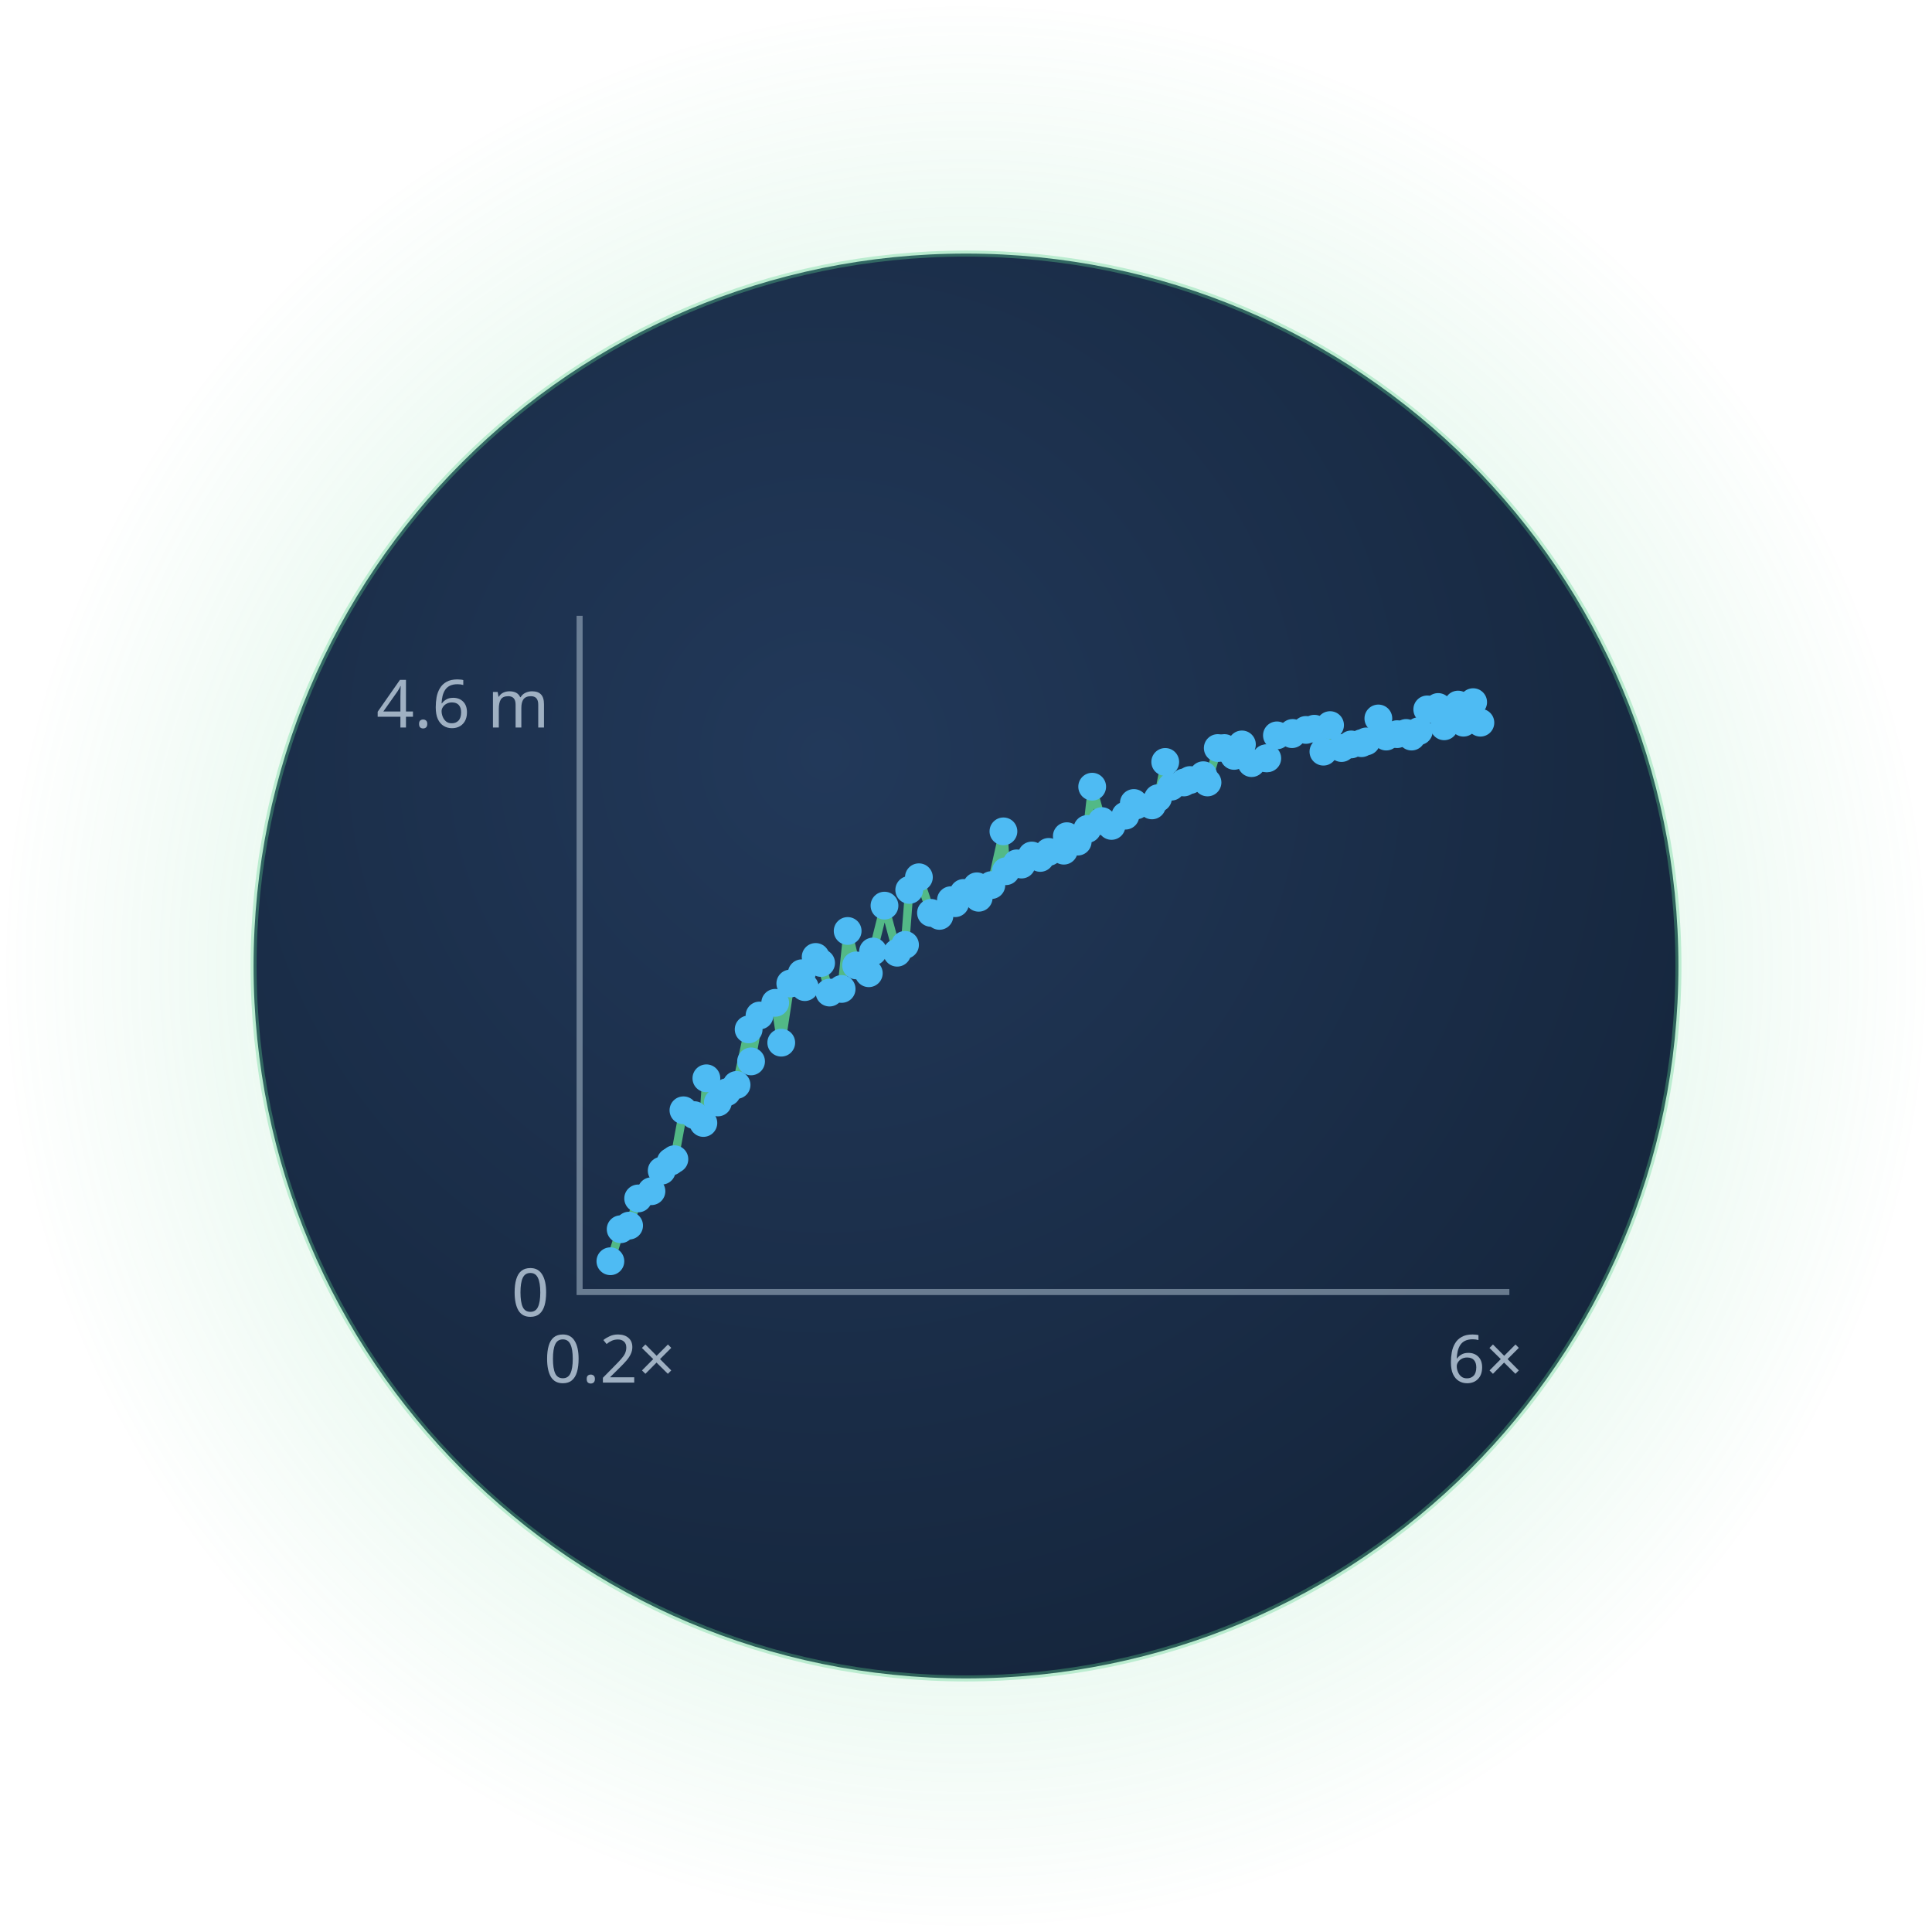
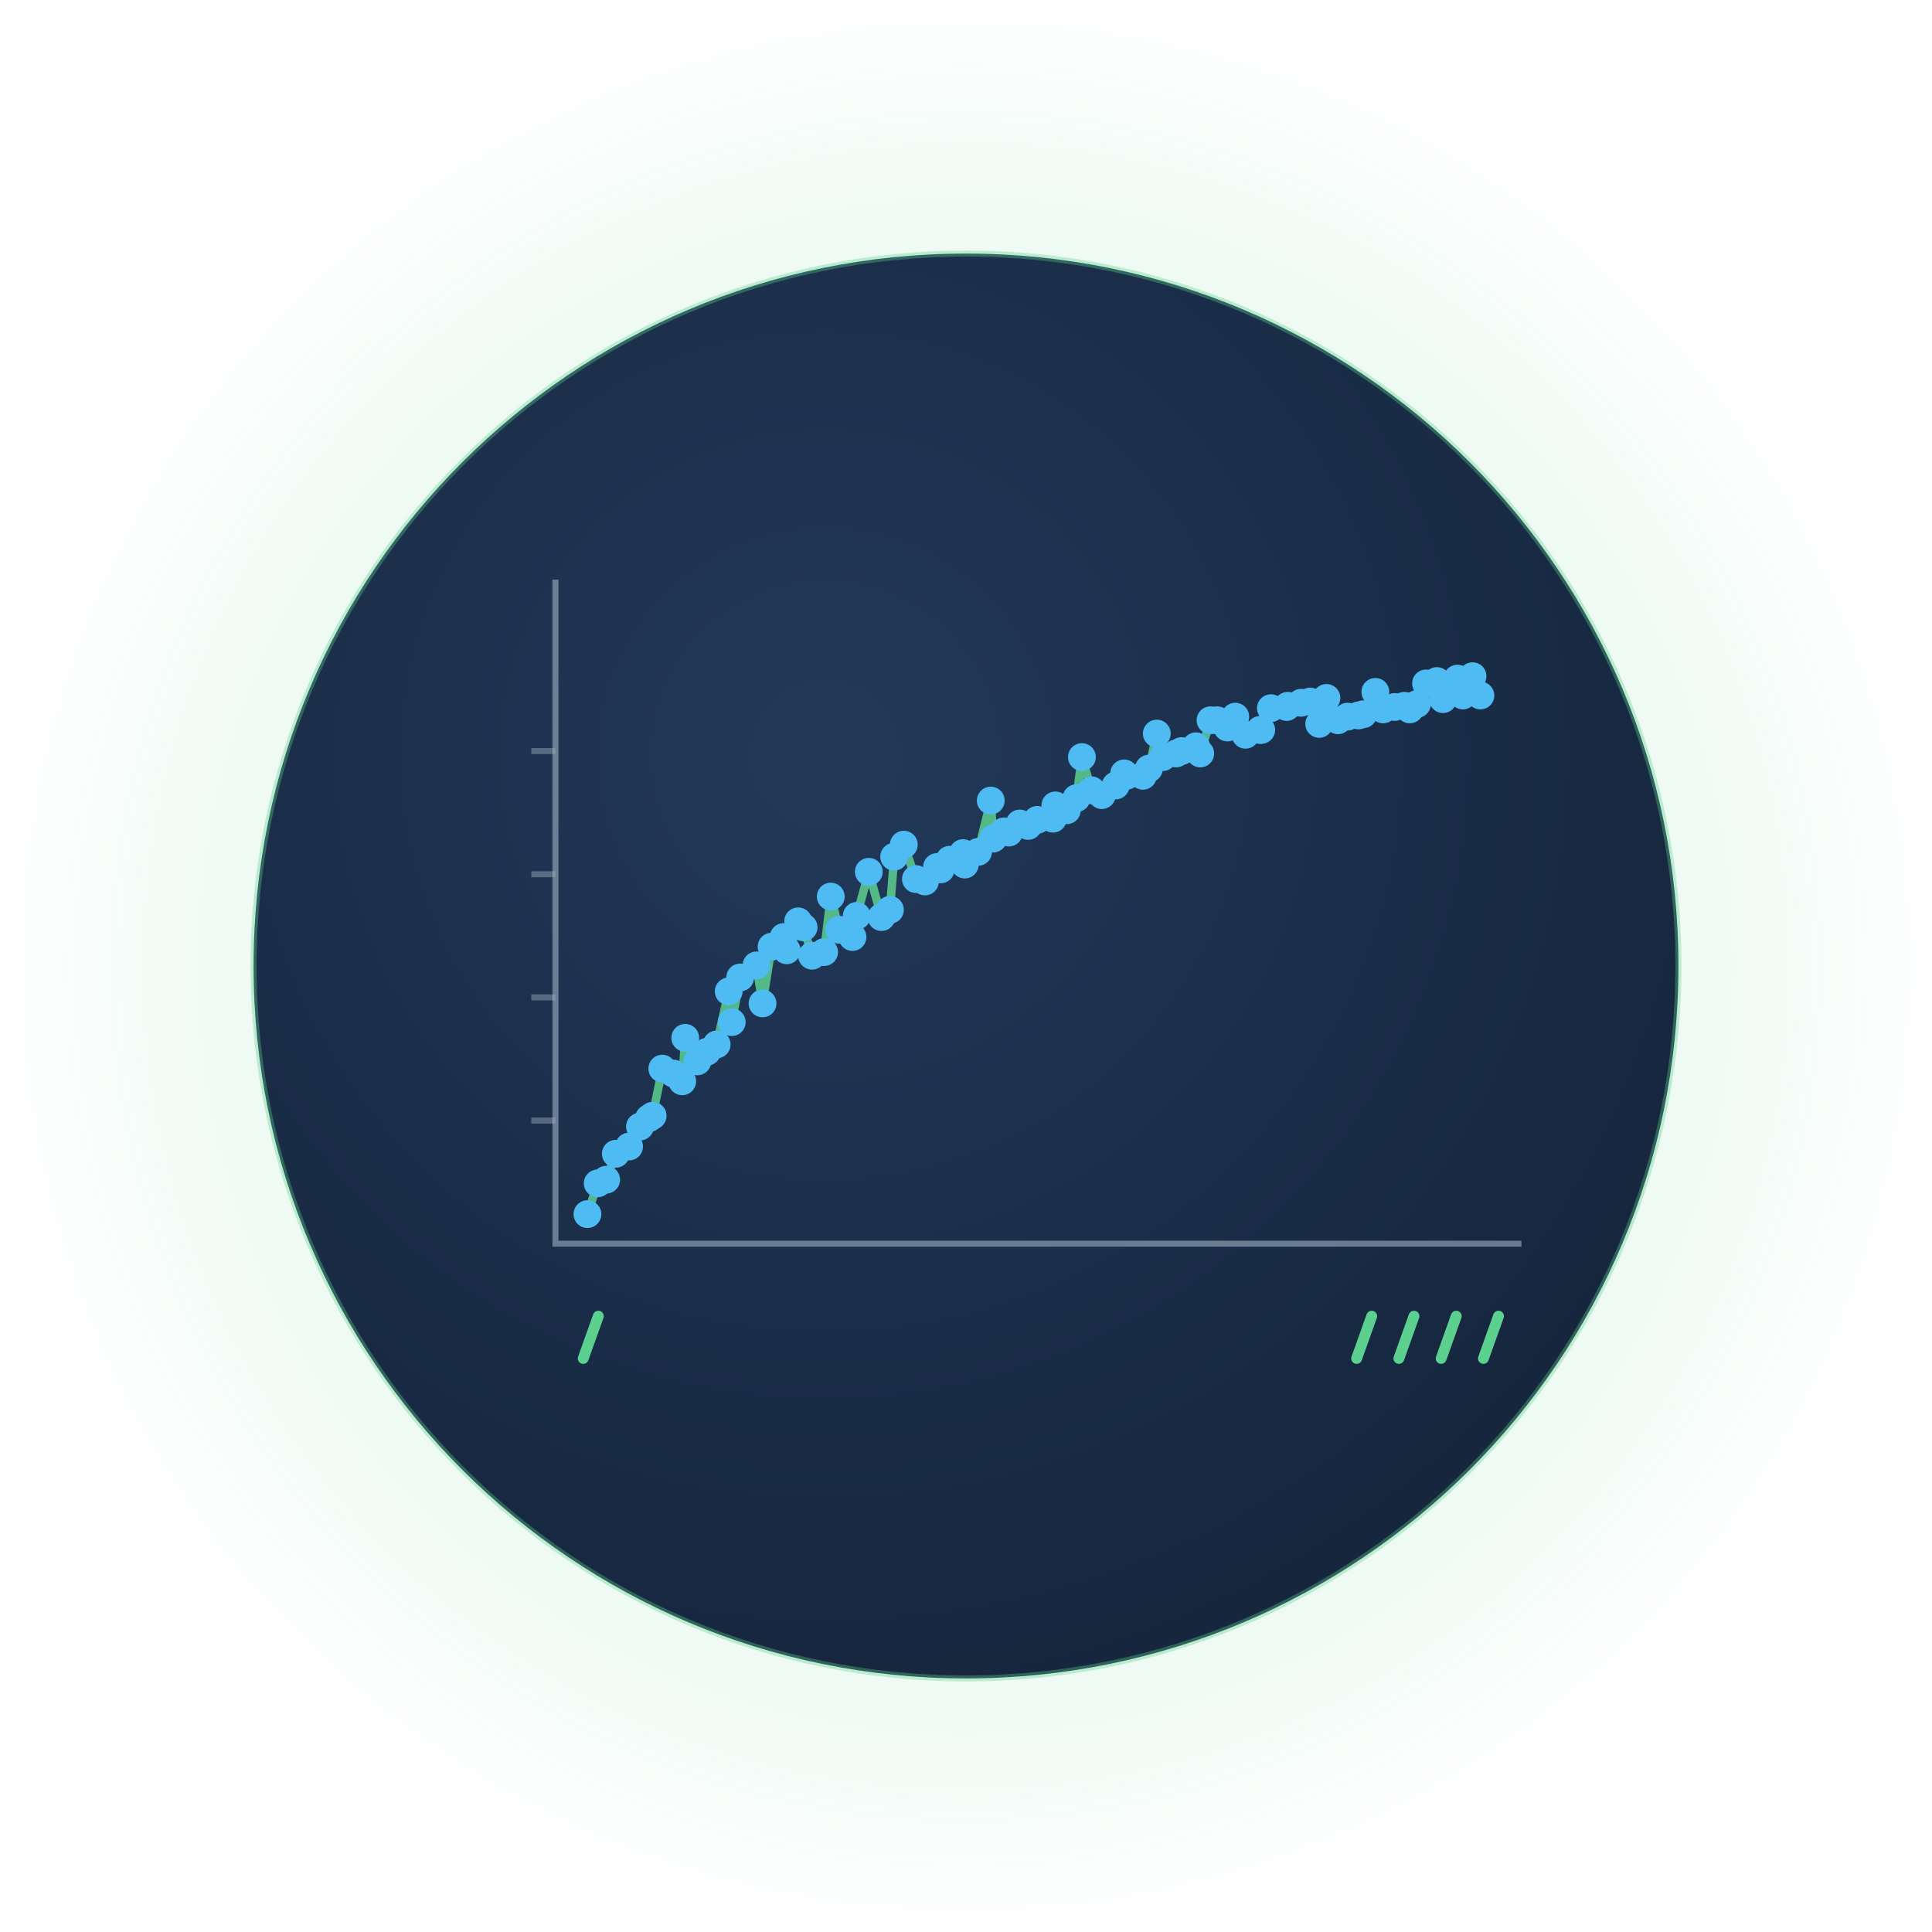
<svg xmlns="http://www.w3.org/2000/svg" viewBox="0 0 320 320" width="320" height="320">
  <defs>
    <radialGradient id="rainfallscenariosg">
      <stop offset="0" stop-color="#5cd08f" stop-opacity=".34" />
      <stop offset=".7" stop-color="#5cd08f" stop-opacity=".12" />
      <stop offset="1" stop-color="#5cd08f" stop-opacity="0" />
    </radialGradient>
    <radialGradient id="rainfallscenariosd" cx=".4" cy=".35" r=".75">
      <stop offset="0" stop-color="#22395a" />
      <stop offset="1" stop-color="#14243a" />
    </radialGradient>
  </defs>
  <circle cx="160" cy="160" r="159" fill="url(#rainfallscenariosg)" />
  <circle cx="160" cy="160" r="118" fill="url(#rainfallscenariosd)" />
  <circle cx="160" cy="160" r="118" fill="none" stroke="#5cd08f" stroke-opacity=".35" />
-   <path d="M96 102V214H250" fill="none" stroke="#9fb0c2" stroke-opacity=".6" />
-   <path d="M101.1 208.9 L102.8 203.6 L104.2 203.0 L105.7 198.5 L107.9 197.3 L109.6 193.9 L111.1 192.4 L111.7 192.0 L113.2 183.9 L115.0 184.7 L116.5 186.0 L117.0 178.6 L118.9 182.6 L120.4 180.9 L122.0 179.7 L124.0 170.5 L124.4 175.8 L125.8 168.2 L128.4 166.1 L129.4 172.7 L130.9 162.9 L132.8 161.2 L133.3 163.5 L135.1 158.5 L136.0 159.5 L137.4 164.4 L139.4 163.8 L140.4 154.2 L141.8 159.9 L143.9 161.2 L144.6 157.6 L146.5 150.0 L148.6 157.8 L149.9 156.5 L150.6 147.4 L152.2 145.3 L154.2 151.2 L155.6 151.7 L157.5 149.1 L158.2 149.6 L159.6 147.9 L161.8 146.8 L162.1 148.7 L164.2 146.6 L166.2 137.7 L166.6 144.3 L168.4 143.0 L169.2 143.2 L170.9 141.7 L172.3 142.1 L173.7 141.1 L176.2 140.9 L176.7 138.5 L178.5 139.4 L180.1 137.3 L180.9 130.3 L182.5 136.0 L184.1 136.8 L186.4 135.1 L187.8 133.0 L188.2 133.4 L190.8 133.4 L191.8 132.2 L193.0 126.2 L194.0 130.3 L196.1 129.6 L197.1 129.2 L199.3 128.4 L200.0 129.6 L201.7 123.9 L202.8 123.9 L204.4 125.2 L205.7 123.3 L207.3 126.4 L209.7 125.6 L209.9 125.6 L211.5 121.8 L214.0 121.6 L214.1 121.4 L216.3 120.9 L217.7 120.7 L219.2 124.5 L220.3 120.1 L222.2 123.9 L223.8 123.3 L225.5 123.1 L226.3 122.8 L228.3 119.0 L229.6 122.0 L231.4 121.6 L232.9 121.4 L233.8 122.0 L235.0 121.1 L236.4 117.5 L238.2 117.1 L239.2 120.3 L241.5 116.7 L242.4 119.7 L244.0 116.3 L245.2 119.7" fill="none" stroke="#5cd08f" stroke-width="1.4" stroke-linejoin="round" stroke-opacity=".85" />
+   <path d="M92 96V206H252" fill="none" stroke="#9fb0c2" stroke-opacity=".6" />
+   <g stroke="#9fb0c2" stroke-opacity=".45">
+     <path d="M88 185.6h4" />
+     <path d="M88 165.2h4" />
+     <path d="M88 144.8h4" />
+     <path d="M88 124.4h4" />
+   </g>
+   <path d="M97.3 201.1 L99.0 196.0 L100.4 195.4 L102.0 191.1 L104.2 189.9 L106.0 186.6 L107.5 185.2 L108.1 184.8 L109.7 177.0 L111.5 177.8 L113.0 179.1 L113.5 171.9 L115.5 175.8 L117.1 174.2 L118.7 173.0 L120.7 164.2 L121.2 169.3 L122.6 161.9 L125.3 159.9 L126.3 166.2 L127.8 156.8 L129.8 155.2 L130.3 157.4 L132.2 152.6 L133.1 153.6 L134.5 158.3 L136.5 157.7 L137.6 148.5 L139.0 154.0 L141.2 155.2 L141.9 151.7 L143.9 144.4 L146.0 151.9 L147.4 150.7 L148.1 141.9 L149.7 139.9 L151.7 145.6 L153.2 146.0 L155.2 143.6 L155.8 144.0 L157.3 142.4 L159.5 141.3 L159.8 143.2 L162.0 141.1 L164.1 132.6 L164.5 138.9 L166.3 137.7 L167.1 137.9 L168.9 136.4 L170.3 136.8 L171.8 135.8 L174.4 135.6 L174.8 133.4 L176.7 134.2 L178.3 132.2 L179.2 125.4 L180.8 130.9 L182.5 131.7 L184.8 130.1 L186.2 128.1 L186.6 128.5 L189.3 128.5 L190.3 127.3 L191.6 121.5 L192.6 125.4 L194.8 124.8 L195.7 124.4 L198.1 123.6 L198.8 124.8 L200.5 119.3 L201.6 119.3 L203.3 120.5 L204.6 118.7 L206.3 121.7 L208.7 120.9 L208.9 120.9 L210.5 117.3 L213.1 117.1 L213.3 116.9 L215.5 116.4 L217.0 116.2 L218.5 119.9 L219.7 115.6 L221.6 119.3 L223.2 118.7 L225.0 118.5 L225.8 118.3 L227.8 114.6 L229.1 117.5 L231.0 117.1 L232.6 116.9 L233.5 117.5 L234.7 116.6 L236.2 113.2 L238.0 112.8 L239.0 115.8 L241.4 112.4 L242.3 115.2 L243.9 112.0 L245.2 115.2" fill="none" stroke="#5cd08f" stroke-width="1.4" stroke-linejoin="round" stroke-opacity=".85" />
  <g fill="#4ebbf3">
-     <circle cx="101.1" cy="208.9" r="2.3" />
-     <circle cx="102.8" cy="203.6" r="2.3" />
-     <circle cx="104.2" cy="203.0" r="2.3" />
-     <circle cx="105.7" cy="198.5" r="2.3" />
-     <circle cx="107.9" cy="197.3" r="2.3" />
-     <circle cx="109.6" cy="193.9" r="2.3" />
-     <circle cx="111.1" cy="192.4" r="2.3" />
-     <circle cx="111.7" cy="192.0" r="2.3" />
-     <circle cx="113.2" cy="183.9" r="2.3" />
-     <circle cx="115.0" cy="184.7" r="2.3" />
-     <circle cx="116.5" cy="186.0" r="2.3" />
-     <circle cx="117.0" cy="178.6" r="2.3" />
-     <circle cx="118.9" cy="182.6" r="2.3" />
-     <circle cx="120.4" cy="180.9" r="2.3" />
-     <circle cx="122.0" cy="179.7" r="2.3" />
-     <circle cx="124.0" cy="170.5" r="2.3" />
-     <circle cx="124.4" cy="175.8" r="2.3" />
-     <circle cx="125.8" cy="168.2" r="2.3" />
-     <circle cx="128.4" cy="166.1" r="2.3" />
-     <circle cx="129.4" cy="172.7" r="2.3" />
-     <circle cx="130.9" cy="162.9" r="2.3" />
-     <circle cx="132.8" cy="161.2" r="2.3" />
-     <circle cx="133.3" cy="163.5" r="2.3" />
-     <circle cx="135.1" cy="158.5" r="2.3" />
-     <circle cx="136.0" cy="159.5" r="2.3" />
-     <circle cx="137.4" cy="164.4" r="2.3" />
-     <circle cx="139.4" cy="163.8" r="2.3" />
-     <circle cx="140.4" cy="154.2" r="2.3" />
-     <circle cx="141.8" cy="159.9" r="2.3" />
-     <circle cx="143.9" cy="161.2" r="2.3" />
-     <circle cx="144.6" cy="157.6" r="2.3" />
-     <circle cx="146.5" cy="150.0" r="2.3" />
-     <circle cx="148.6" cy="157.8" r="2.3" />
-     <circle cx="149.9" cy="156.5" r="2.3" />
-     <circle cx="150.6" cy="147.4" r="2.3" />
-     <circle cx="152.2" cy="145.3" r="2.3" />
-     <circle cx="154.2" cy="151.2" r="2.3" />
-     <circle cx="155.6" cy="151.7" r="2.3" />
-     <circle cx="157.5" cy="149.1" r="2.3" />
-     <circle cx="158.2" cy="149.6" r="2.3" />
-     <circle cx="159.6" cy="147.9" r="2.3" />
-     <circle cx="161.8" cy="146.8" r="2.3" />
-     <circle cx="162.1" cy="148.7" r="2.3" />
-     <circle cx="164.2" cy="146.6" r="2.3" />
-     <circle cx="166.2" cy="137.7" r="2.3" />
-     <circle cx="166.6" cy="144.3" r="2.3" />
-     <circle cx="168.4" cy="143.0" r="2.3" />
-     <circle cx="169.2" cy="143.2" r="2.3" />
-     <circle cx="170.9" cy="141.7" r="2.3" />
-     <circle cx="172.3" cy="142.1" r="2.3" />
-     <circle cx="173.7" cy="141.1" r="2.3" />
-     <circle cx="176.2" cy="140.9" r="2.3" />
-     <circle cx="176.7" cy="138.5" r="2.3" />
-     <circle cx="178.5" cy="139.4" r="2.3" />
-     <circle cx="180.1" cy="137.3" r="2.3" />
-     <circle cx="180.9" cy="130.3" r="2.3" />
-     <circle cx="182.5" cy="136.0" r="2.3" />
-     <circle cx="184.1" cy="136.8" r="2.3" />
-     <circle cx="186.4" cy="135.1" r="2.3" />
-     <circle cx="187.8" cy="133.0" r="2.3" />
-     <circle cx="188.2" cy="133.4" r="2.3" />
-     <circle cx="190.8" cy="133.4" r="2.3" />
-     <circle cx="191.8" cy="132.2" r="2.3" />
-     <circle cx="193.0" cy="126.2" r="2.3" />
-     <circle cx="194.0" cy="130.3" r="2.3" />
-     <circle cx="196.1" cy="129.6" r="2.3" />
-     <circle cx="197.1" cy="129.2" r="2.3" />
-     <circle cx="199.3" cy="128.4" r="2.3" />
-     <circle cx="200.0" cy="129.6" r="2.3" />
-     <circle cx="201.7" cy="123.9" r="2.3" />
-     <circle cx="202.8" cy="123.9" r="2.3" />
-     <circle cx="204.4" cy="125.2" r="2.3" />
-     <circle cx="205.7" cy="123.3" r="2.3" />
-     <circle cx="207.3" cy="126.4" r="2.3" />
-     <circle cx="209.7" cy="125.6" r="2.3" />
-     <circle cx="209.9" cy="125.6" r="2.3" />
-     <circle cx="211.5" cy="121.8" r="2.3" />
-     <circle cx="214.0" cy="121.6" r="2.3" />
-     <circle cx="214.1" cy="121.4" r="2.3" />
-     <circle cx="216.3" cy="120.9" r="2.3" />
-     <circle cx="217.7" cy="120.7" r="2.3" />
-     <circle cx="219.2" cy="124.5" r="2.3" />
-     <circle cx="220.3" cy="120.1" r="2.3" />
-     <circle cx="222.2" cy="123.9" r="2.3" />
-     <circle cx="223.8" cy="123.3" r="2.3" />
-     <circle cx="225.5" cy="123.1" r="2.3" />
-     <circle cx="226.3" cy="122.8" r="2.3" />
-     <circle cx="228.3" cy="119.0" r="2.3" />
-     <circle cx="229.6" cy="122.0" r="2.3" />
-     <circle cx="231.4" cy="121.6" r="2.3" />
-     <circle cx="232.9" cy="121.4" r="2.3" />
-     <circle cx="233.8" cy="122.0" r="2.3" />
-     <circle cx="235.0" cy="121.1" r="2.3" />
-     <circle cx="236.4" cy="117.5" r="2.3" />
-     <circle cx="238.2" cy="117.1" r="2.3" />
-     <circle cx="239.2" cy="120.3" r="2.3" />
-     <circle cx="241.5" cy="116.7" r="2.3" />
-     <circle cx="242.4" cy="119.7" r="2.3" />
-     <circle cx="244.0" cy="116.3" r="2.3" />
-     <circle cx="245.2" cy="119.7" r="2.3" />
+     <circle cx="97.3" cy="201.1" r="2.3" />
+     <circle cx="99.0" cy="196.0" r="2.3" />
+     <circle cx="100.4" cy="195.4" r="2.3" />
+     <circle cx="102.0" cy="191.1" r="2.3" />
+     <circle cx="104.2" cy="189.9" r="2.3" />
+     <circle cx="106.0" cy="186.6" r="2.3" />
+     <circle cx="107.5" cy="185.2" r="2.3" />
+     <circle cx="108.1" cy="184.8" r="2.3" />
+     <circle cx="109.7" cy="177.0" r="2.3" />
+     <circle cx="111.5" cy="177.8" r="2.3" />
+     <circle cx="113.0" cy="179.1" r="2.3" />
+     <circle cx="113.5" cy="171.9" r="2.3" />
+     <circle cx="115.5" cy="175.8" r="2.3" />
+     <circle cx="117.1" cy="174.2" r="2.3" />
+     <circle cx="118.7" cy="173.0" r="2.3" />
+     <circle cx="120.7" cy="164.2" r="2.3" />
+     <circle cx="121.2" cy="169.3" r="2.3" />
+     <circle cx="122.6" cy="161.9" r="2.3" />
+     <circle cx="125.3" cy="159.9" r="2.3" />
+     <circle cx="126.3" cy="166.2" r="2.3" />
+     <circle cx="127.8" cy="156.8" r="2.3" />
+     <circle cx="129.8" cy="155.2" r="2.3" />
+     <circle cx="130.3" cy="157.4" r="2.3" />
+     <circle cx="132.2" cy="152.6" r="2.3" />
+     <circle cx="133.1" cy="153.6" r="2.3" />
+     <circle cx="134.5" cy="158.3" r="2.3" />
+     <circle cx="136.5" cy="157.7" r="2.3" />
+     <circle cx="137.6" cy="148.5" r="2.3" />
+     <circle cx="139.0" cy="154.0" r="2.3" />
+     <circle cx="141.2" cy="155.2" r="2.3" />
+     <circle cx="141.9" cy="151.7" r="2.3" />
+     <circle cx="143.9" cy="144.4" r="2.3" />
+     <circle cx="146.0" cy="151.9" r="2.3" />
+     <circle cx="147.4" cy="150.7" r="2.3" />
+     <circle cx="148.1" cy="141.9" r="2.3" />
+     <circle cx="149.7" cy="139.9" r="2.3" />
+     <circle cx="151.7" cy="145.6" r="2.3" />
+     <circle cx="153.2" cy="146.0" r="2.3" />
+     <circle cx="155.2" cy="143.6" r="2.3" />
+     <circle cx="155.8" cy="144.0" r="2.3" />
+     <circle cx="157.3" cy="142.4" r="2.3" />
+     <circle cx="159.5" cy="141.3" r="2.3" />
+     <circle cx="159.8" cy="143.2" r="2.3" />
+     <circle cx="162.0" cy="141.1" r="2.3" />
+     <circle cx="164.1" cy="132.6" r="2.3" />
+     <circle cx="164.5" cy="138.9" r="2.3" />
+     <circle cx="166.3" cy="137.7" r="2.3" />
+     <circle cx="167.1" cy="137.9" r="2.3" />
+     <circle cx="168.9" cy="136.4" r="2.3" />
+     <circle cx="170.3" cy="136.8" r="2.3" />
+     <circle cx="171.8" cy="135.8" r="2.3" />
+     <circle cx="174.4" cy="135.6" r="2.3" />
+     <circle cx="174.8" cy="133.4" r="2.3" />
+     <circle cx="176.7" cy="134.2" r="2.3" />
+     <circle cx="178.3" cy="132.2" r="2.3" />
+     <circle cx="179.2" cy="125.4" r="2.3" />
+     <circle cx="180.8" cy="130.9" r="2.3" />
+     <circle cx="182.5" cy="131.7" r="2.3" />
+     <circle cx="184.8" cy="130.1" r="2.3" />
+     <circle cx="186.2" cy="128.1" r="2.3" />
+     <circle cx="186.6" cy="128.5" r="2.3" />
+     <circle cx="189.3" cy="128.5" r="2.3" />
+     <circle cx="190.3" cy="127.3" r="2.3" />
+     <circle cx="191.6" cy="121.5" r="2.3" />
+     <circle cx="192.6" cy="125.4" r="2.3" />
+     <circle cx="194.8" cy="124.8" r="2.3" />
+     <circle cx="195.7" cy="124.4" r="2.3" />
+     <circle cx="198.1" cy="123.6" r="2.3" />
+     <circle cx="198.8" cy="124.8" r="2.3" />
+     <circle cx="200.5" cy="119.3" r="2.3" />
+     <circle cx="201.6" cy="119.3" r="2.3" />
+     <circle cx="203.3" cy="120.5" r="2.3" />
+     <circle cx="204.6" cy="118.7" r="2.3" />
+     <circle cx="206.3" cy="121.7" r="2.3" />
+     <circle cx="208.7" cy="120.9" r="2.3" />
+     <circle cx="208.9" cy="120.9" r="2.3" />
+     <circle cx="210.5" cy="117.3" r="2.3" />
+     <circle cx="213.1" cy="117.1" r="2.3" />
+     <circle cx="213.3" cy="116.9" r="2.3" />
+     <circle cx="215.5" cy="116.4" r="2.3" />
+     <circle cx="217.0" cy="116.2" r="2.3" />
+     <circle cx="218.5" cy="119.9" r="2.3" />
+     <circle cx="219.7" cy="115.6" r="2.3" />
+     <circle cx="221.6" cy="119.3" r="2.3" />
+     <circle cx="223.2" cy="118.7" r="2.3" />
+     <circle cx="225.0" cy="118.5" r="2.3" />
+     <circle cx="225.8" cy="118.3" r="2.3" />
+     <circle cx="227.8" cy="114.6" r="2.3" />
+     <circle cx="229.1" cy="117.5" r="2.3" />
+     <circle cx="231.0" cy="117.1" r="2.3" />
+     <circle cx="232.6" cy="116.9" r="2.3" />
+     <circle cx="233.5" cy="117.5" r="2.3" />
+     <circle cx="234.7" cy="116.6" r="2.3" />
+     <circle cx="236.2" cy="113.2" r="2.3" />
+     <circle cx="238.0" cy="112.8" r="2.3" />
+     <circle cx="239.0" cy="115.8" r="2.3" />
+     <circle cx="241.4" cy="112.4" r="2.3" />
+     <circle cx="242.3" cy="115.2" r="2.3" />
+     <circle cx="243.9" cy="112.0" r="2.3" />
+     <circle cx="245.2" cy="115.2" r="2.3" />
  </g>
-   <g font-family="Geist, 'Geist Sans', system-ui, sans-serif" font-size="11" fill="#9fb0c2">
-     <text x="101.0" y="229" text-anchor="middle">0.2×</text>
-     <text x="246.0" y="229" text-anchor="middle">6×</text>
-     <text x="91" y="120.5" text-anchor="end">4.6 m</text>
-     <text x="91" y="218" text-anchor="end">0</text>
+   <g fill="none" stroke="#5cd08f" stroke-width="1.8" stroke-linecap="round">
+     <path d="M99.1 218l-2.5 7" />
+     <path d="M227.2 218l-2.5 7" />
+     <path d="M234.2 218l-2.5 7" />
+     <path d="M241.2 218l-2.5 7" />
+     <path d="M248.2 218l-2.5 7" />
  </g>
</svg>
